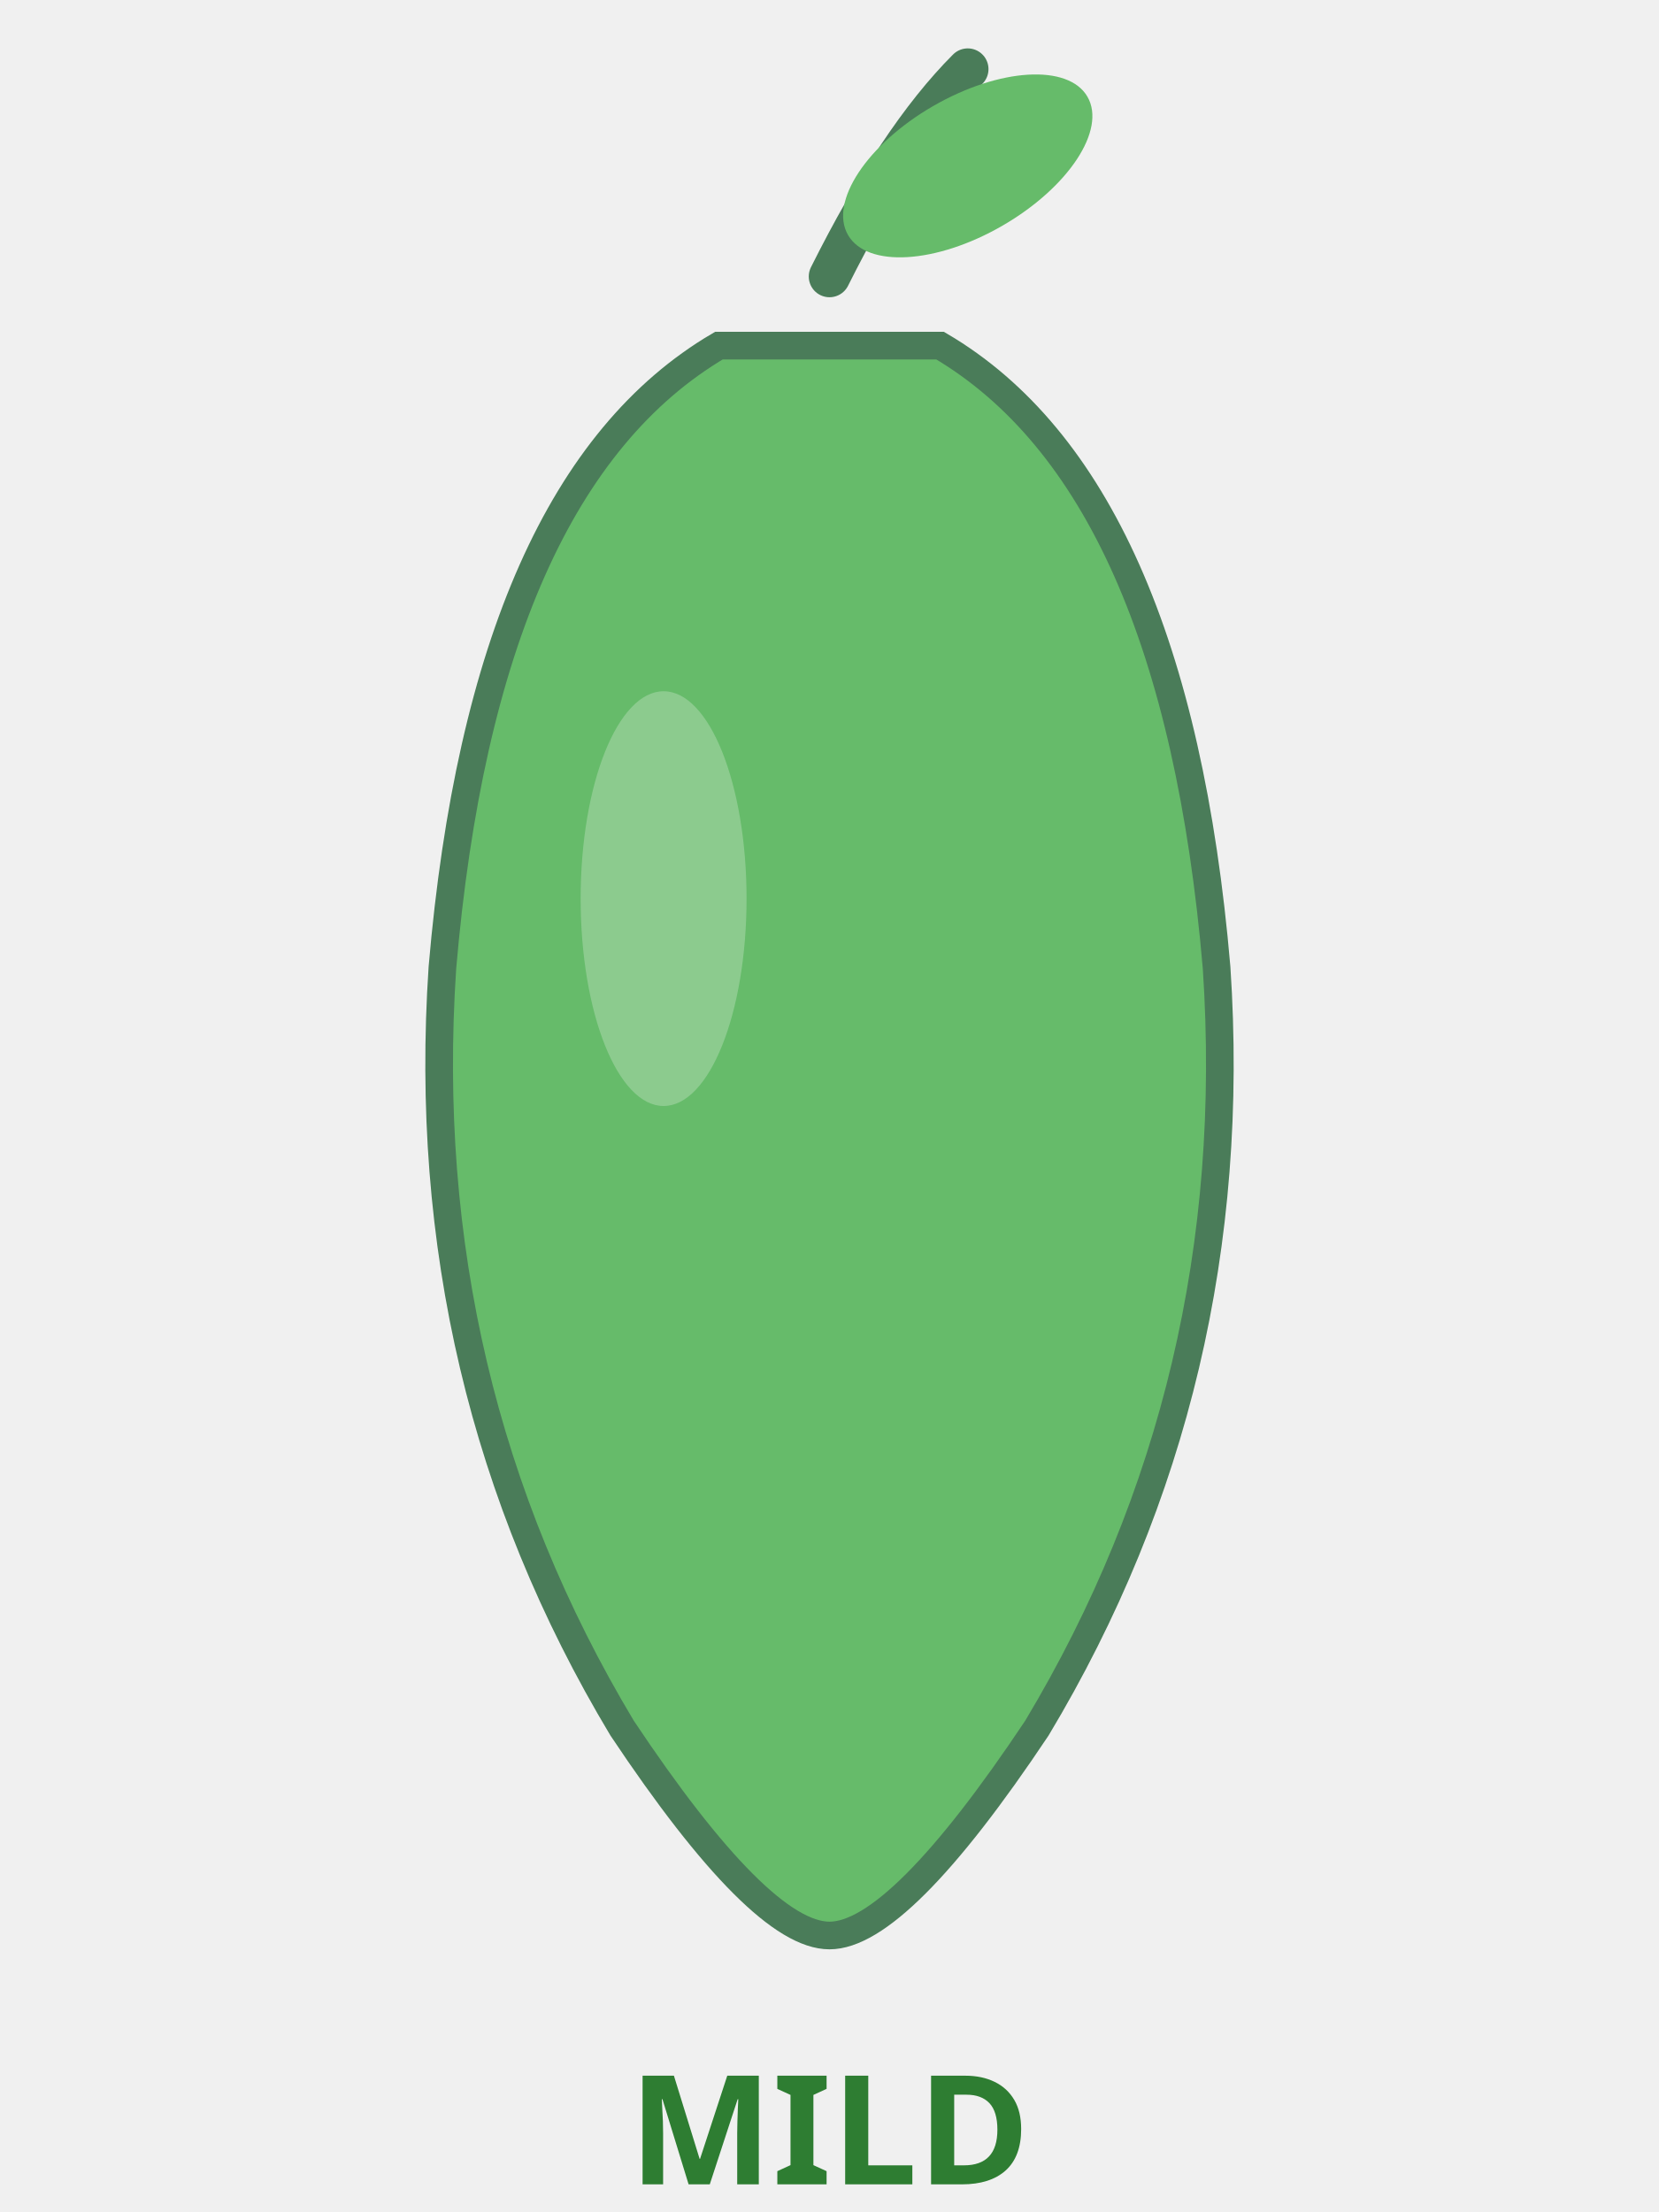
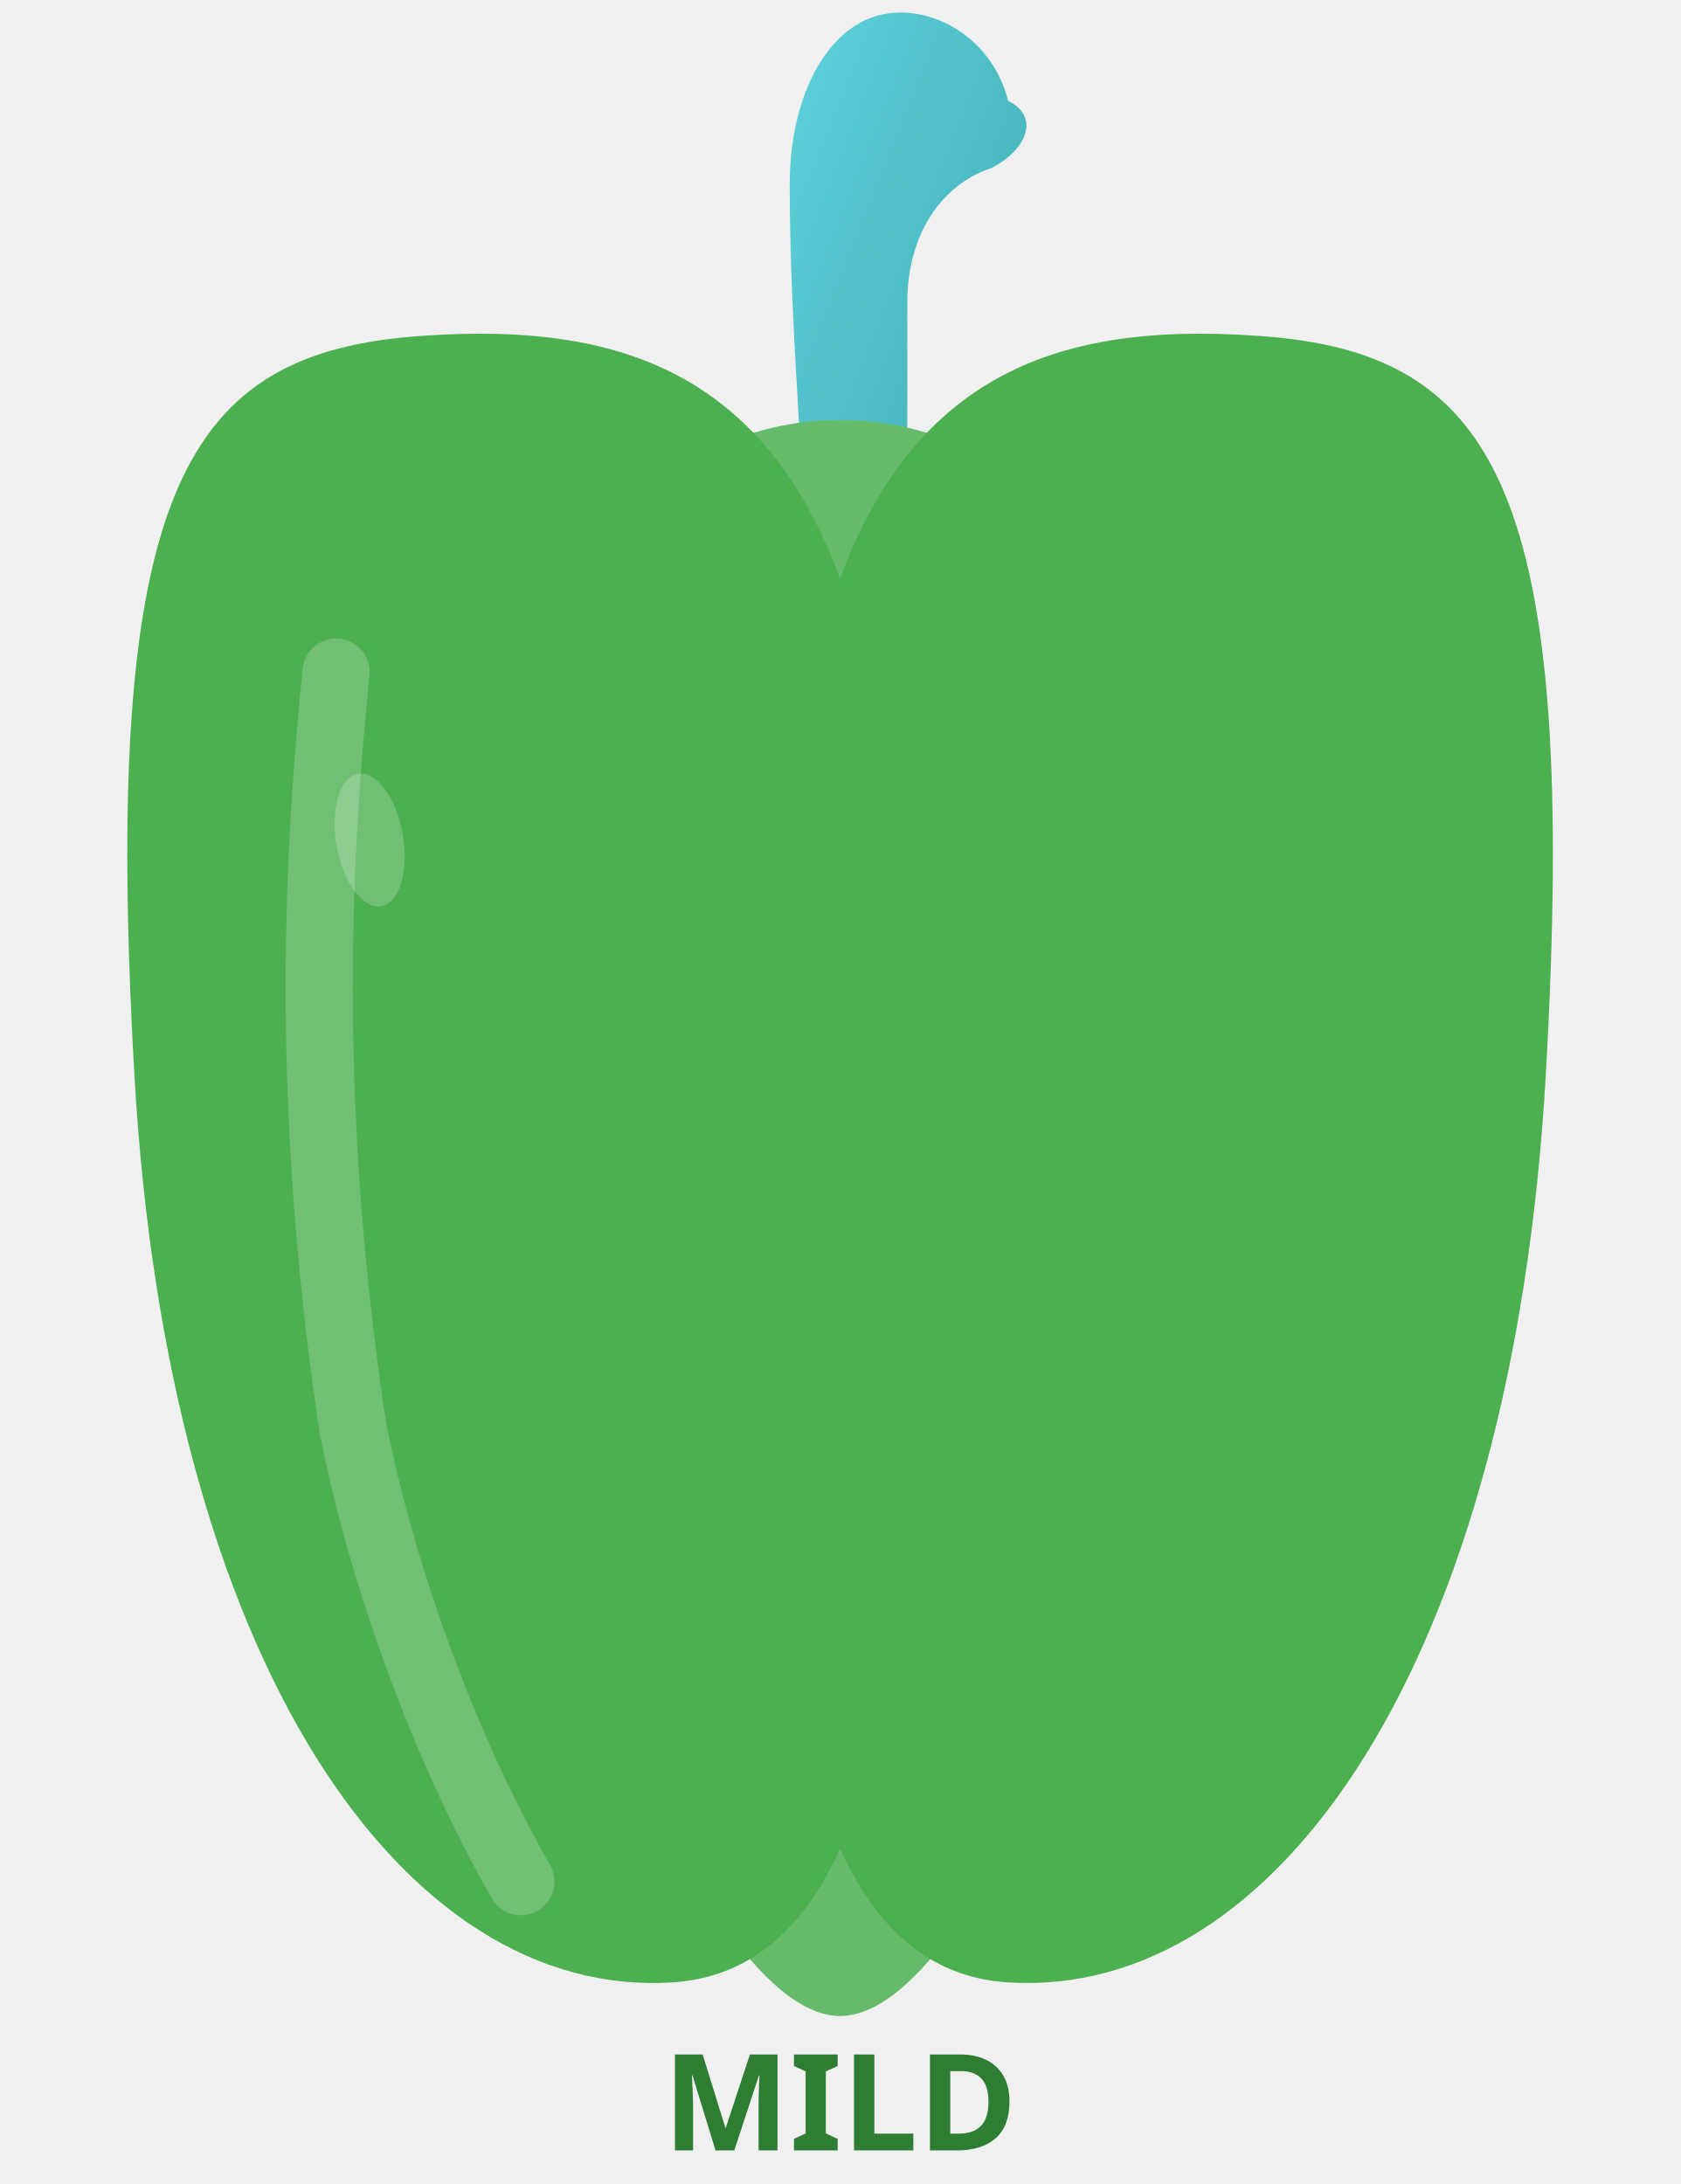
- <svg xmlns="http://www.w3.org/2000/svg" viewBox="0 0 120 160" width="120" height="160">
-   <path d="M60 20 Q65 10 70 5" stroke="#4a7c59" stroke-width="3" fill="none" stroke-linecap="round" />
-   <ellipse cx="70" cy="12" rx="10" ry="5" fill="#66bb6a" transform="rotate(-30 70 12)" />
-   <path d="M52 25 Q35 35 32 70 Q30 100 45 125 Q55 140 60 140 Q65 140 75 125 Q90 100 88 70 Q85 35 68 25 Z" fill="#66bb6a" stroke="#4a7c59" stroke-width="2" />
-   <ellipse cx="48" cy="65" rx="6" ry="15" fill="#a5d6a7" opacity="0.6" />
-   <text x="60" y="158" text-anchor="middle" font-family="sans-serif" font-size="11" fill="#2e7d32" font-weight="bold">MILD</text>
+ <svg xmlns="http://www.w3.org/2000/svg" viewBox="0 0 200 260" width="120" height="156">
+   <defs>
+     <linearGradient id="mStem" x1="0" y1="0" x2="1" y2="1">
+       <stop offset="0%" stop-color="#5FD2DB" />
+       <stop offset="100%" stop-color="#3BA8B0" />
+     </linearGradient>
+   </defs>
+   <path d="M120,12 C118,4 110,0 104,2 C98,4 94,12 94,22 C94,40 96,58 96,72 L108,72 L108,36            C108,28 112,22 118,20 C122,18 124,14 120,12Z" style="fill:url(#mStem)" />
+   <path d="M144,120 C144,170 118,240 100,240 S56,170 56,120 S78,50 100,50 S144,70 144,120Z" style="fill:#66BB6A" />
+   <path d="M16,128 C20,198 48,238 80,236 S110,170 106,100 C102,46 78,38 50,40 C22,42 12,58 16,128Z" style="fill:#4CAF50" />
+   <path d="M184,128 C180,198 152,238 120,236 S90,170 94,100 C98,46 122,38 150,40 C178,42 188,58 184,128Z" style="fill:#4CAF50" />
+   <path d="M40,80 C38,100 36,130 42,170 C46,190 54,210 62,224" stroke="#A5D6A7" stroke-width="8" fill="none" stroke-linecap="round" opacity="0.4" />
+   <ellipse cx="44" cy="100" rx="4" ry="8" fill="white" opacity="0.2" transform="rotate(-10 44 100)" />
+   <text x="100" y="256" text-anchor="middle" font-family="sans-serif" font-size="16" fill="#2e7d32" font-weight="bold">MILD</text>
</svg>
